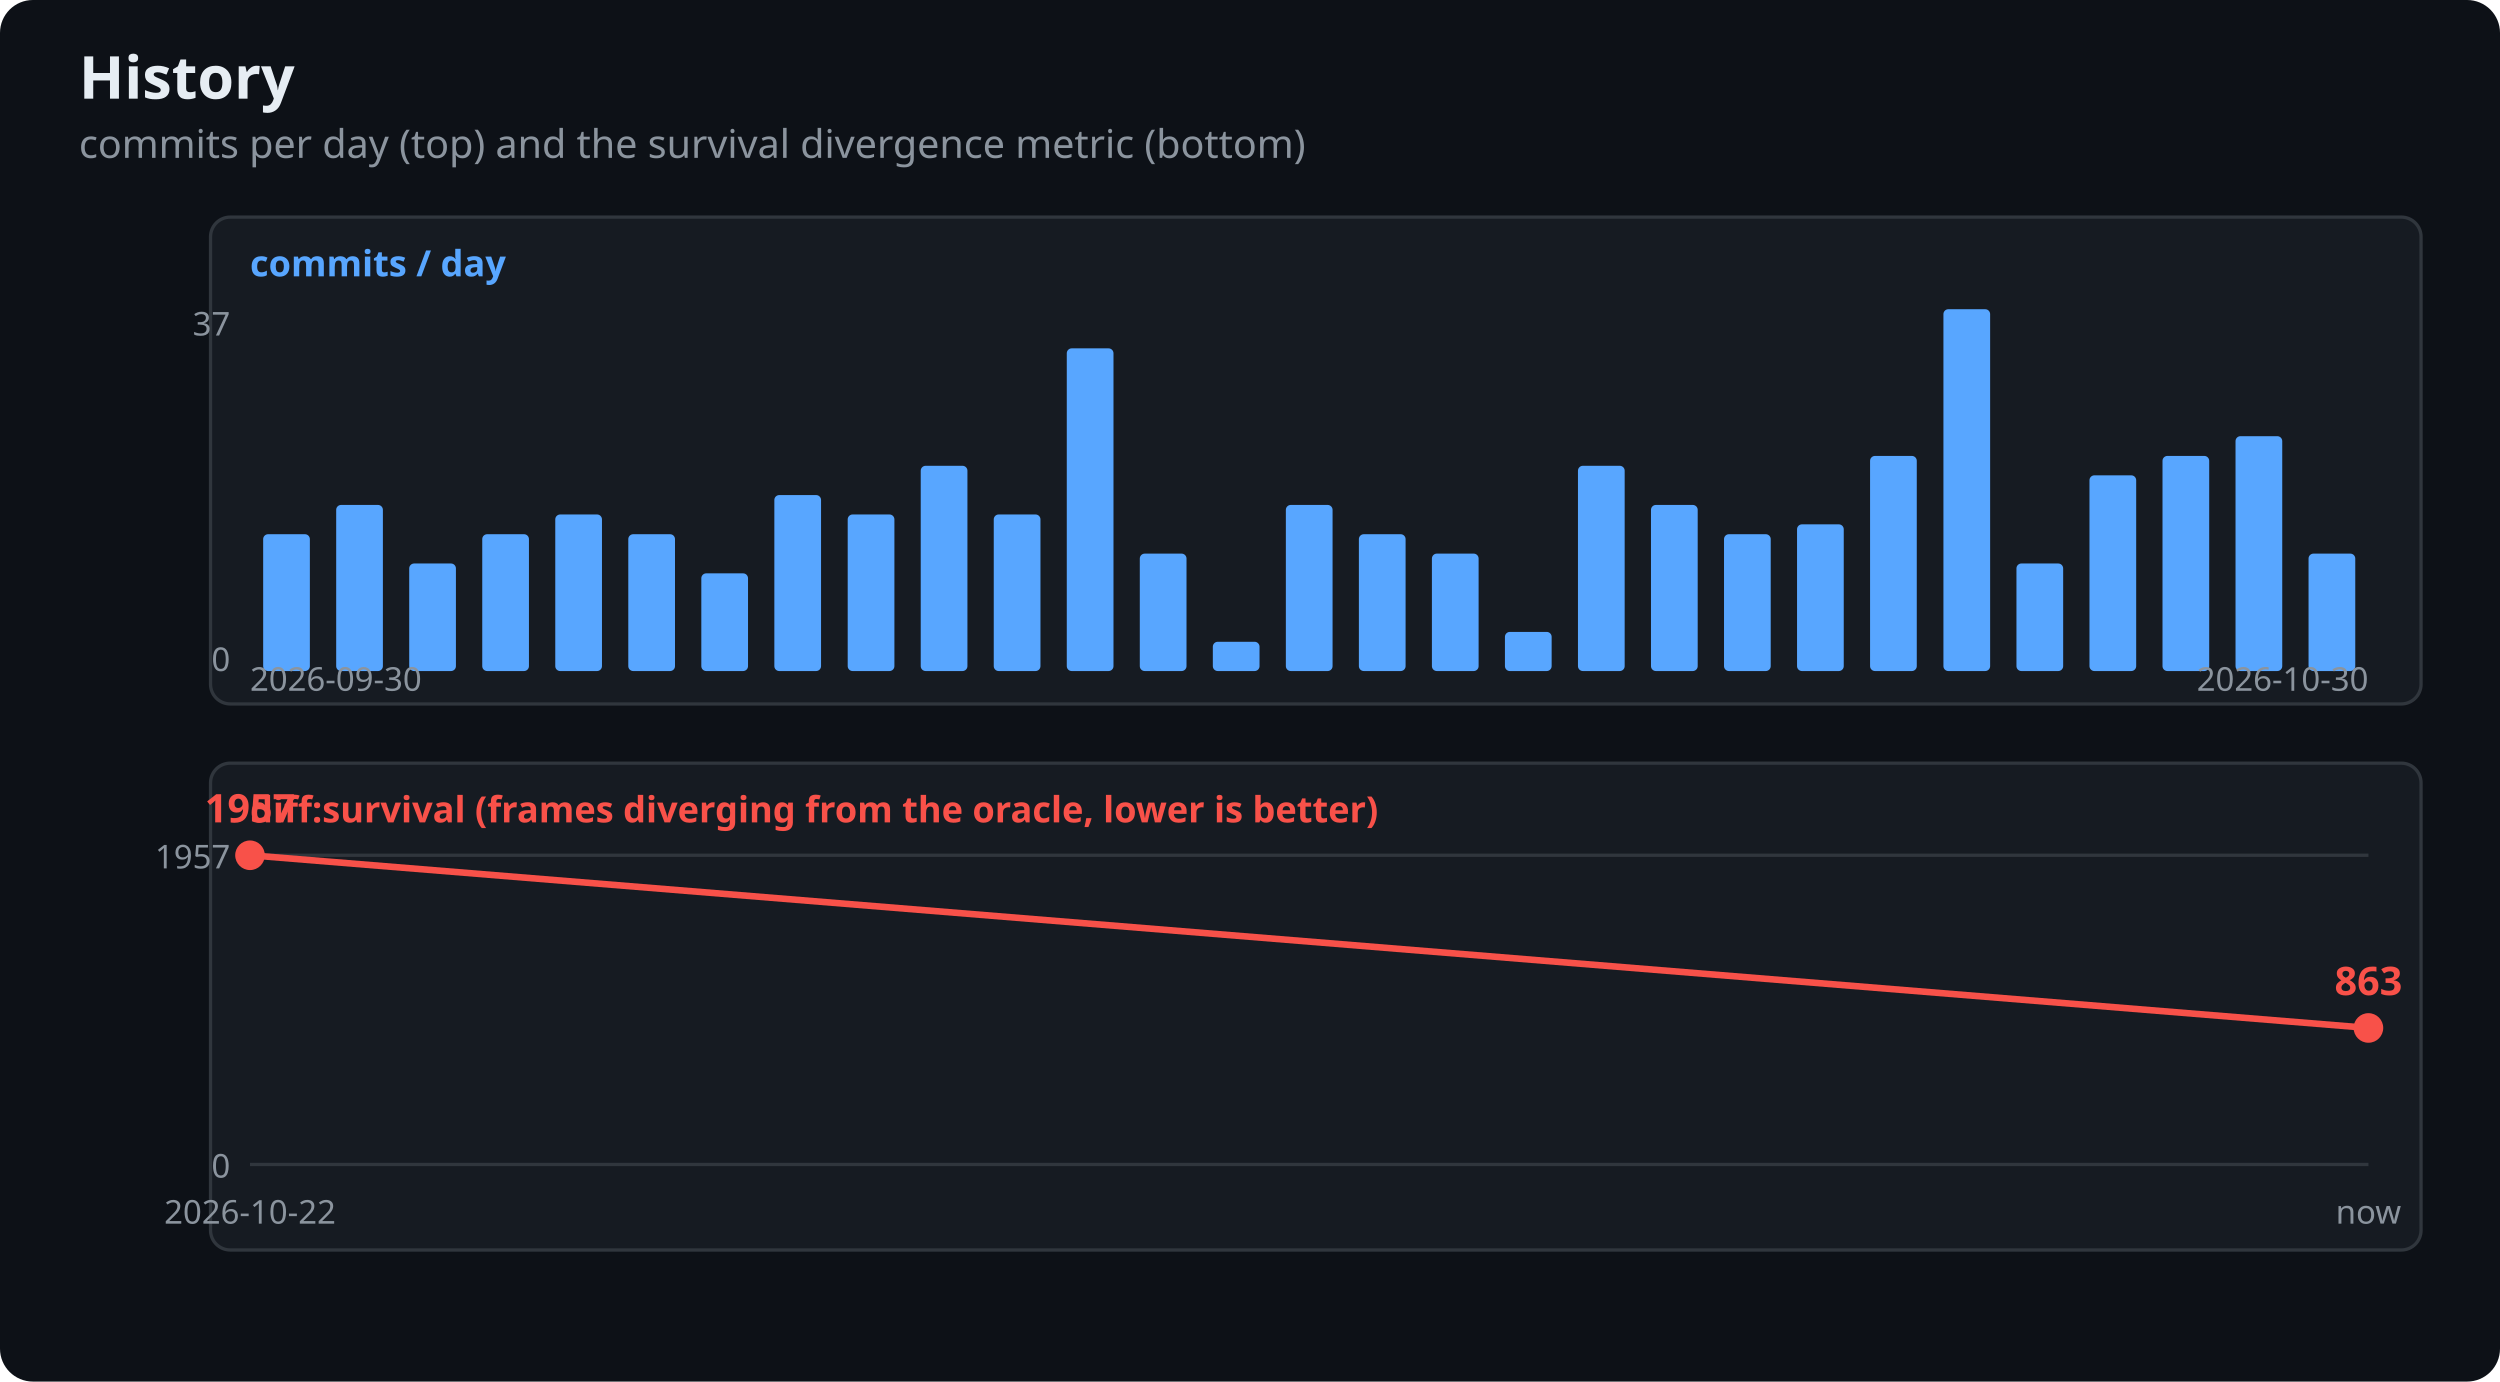
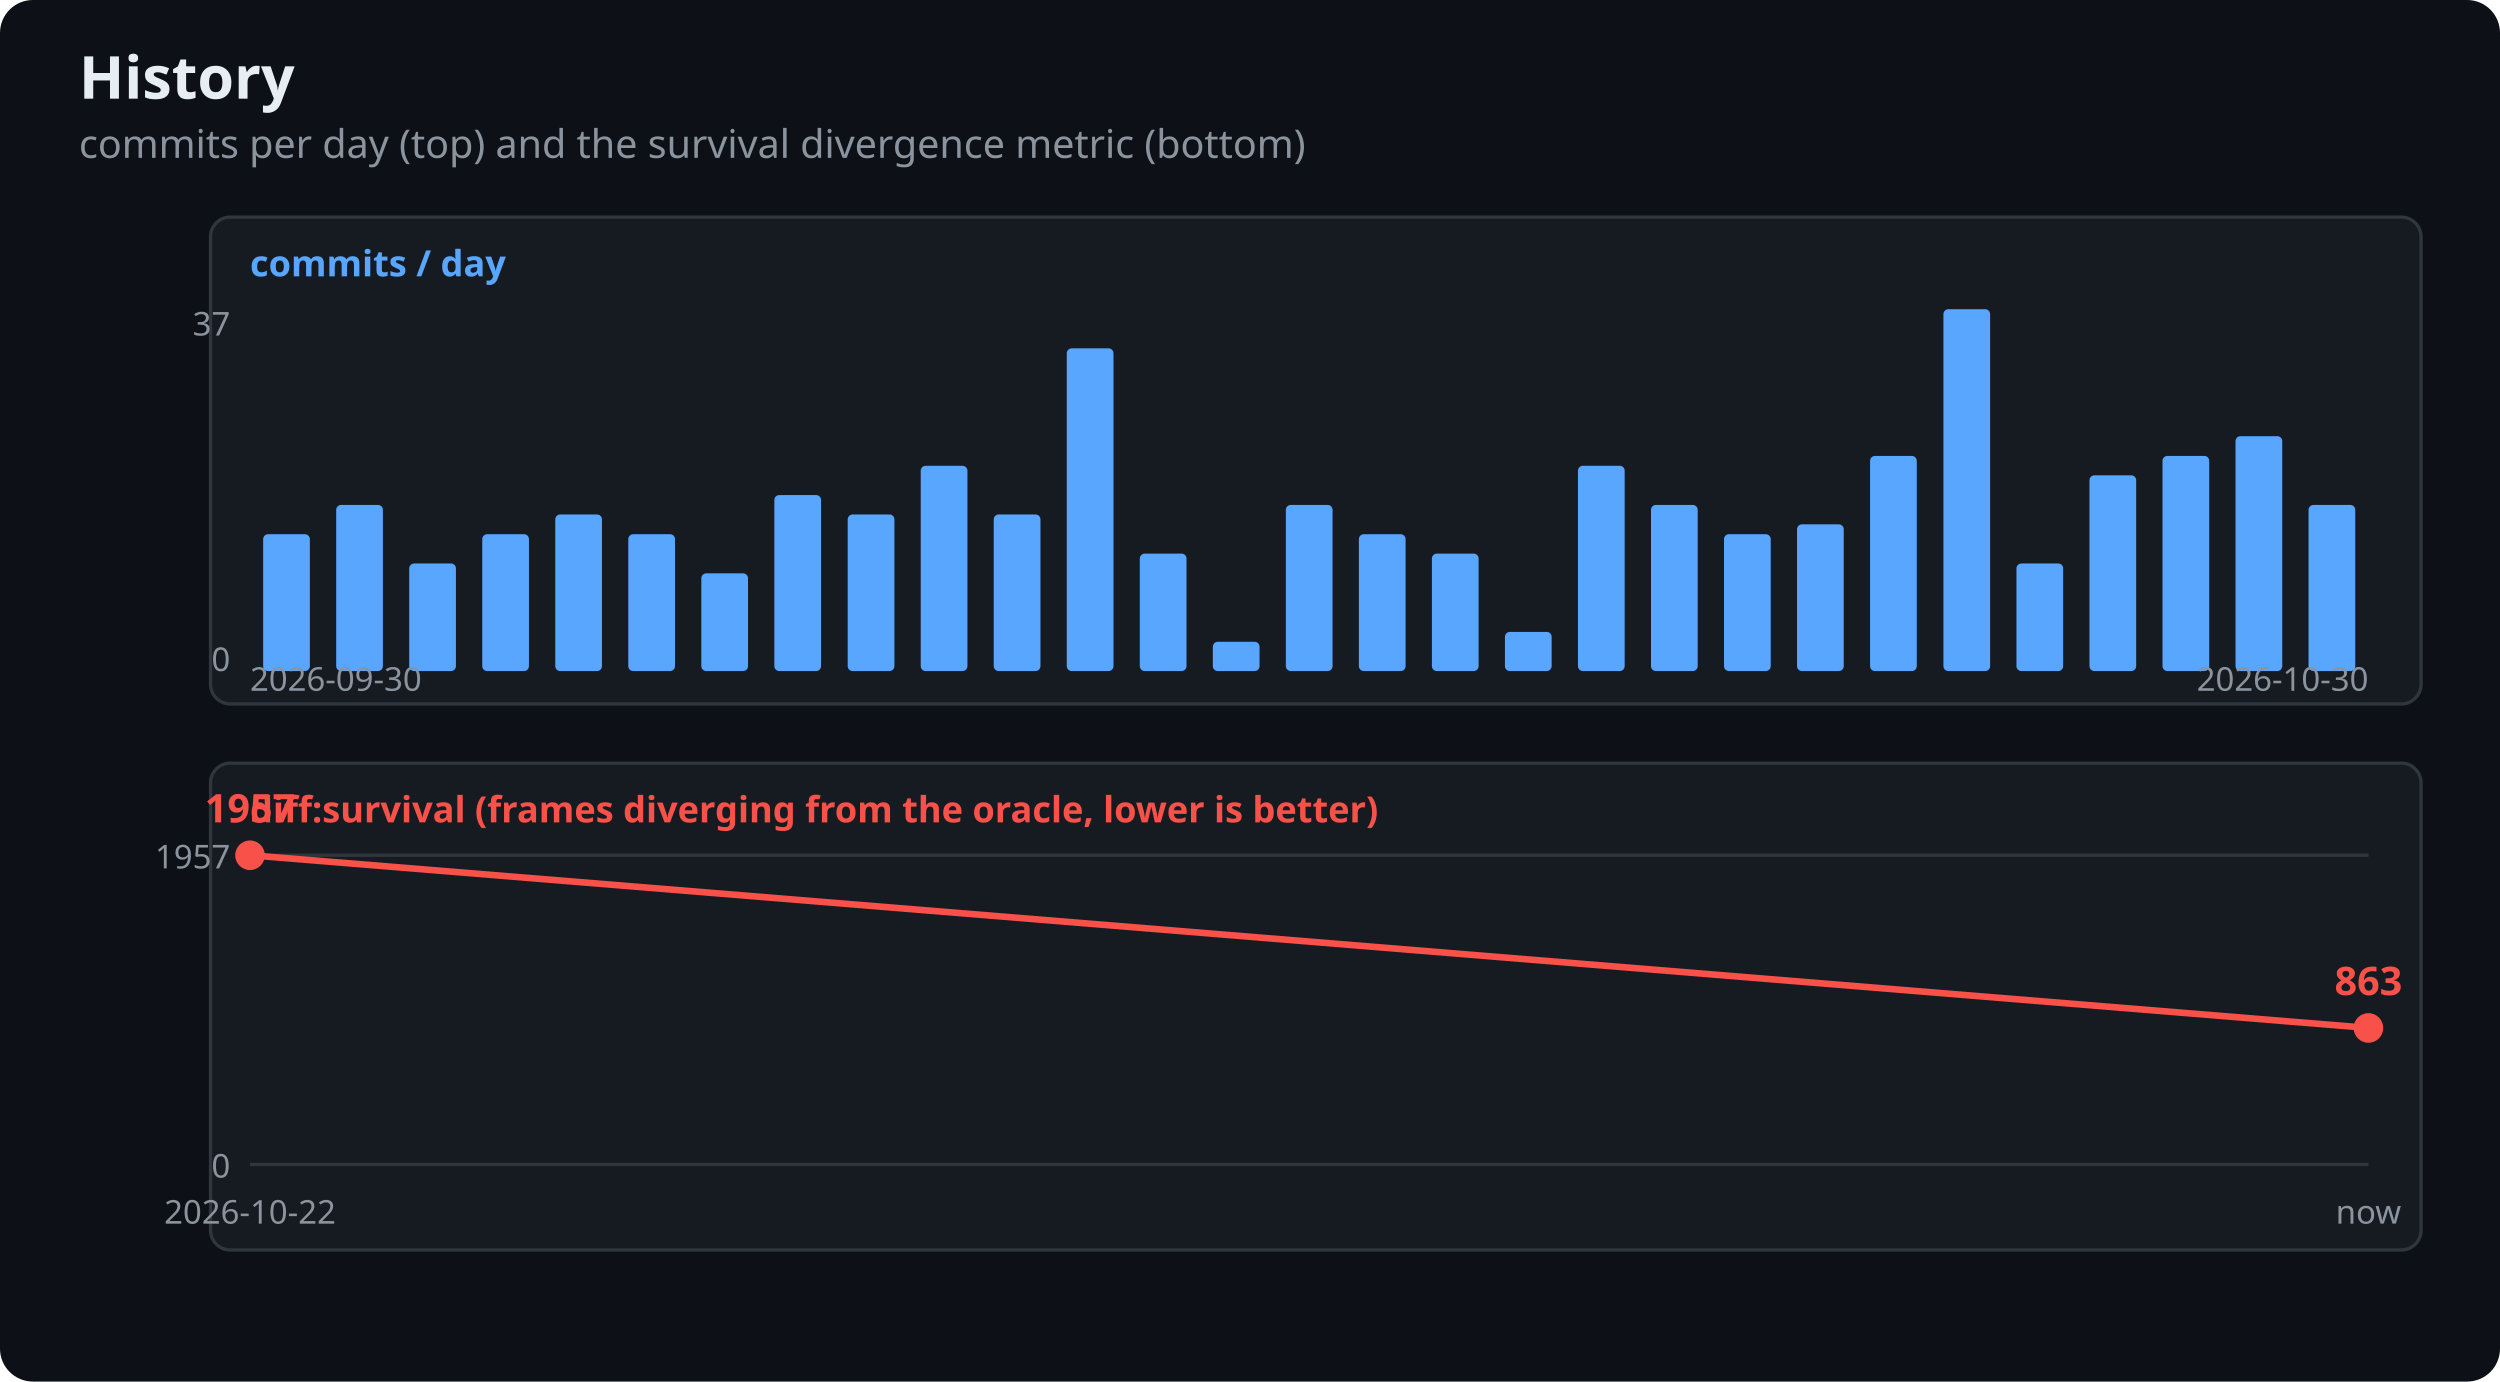
<svg xmlns="http://www.w3.org/2000/svg" width="760" height="420" viewBox="0 0 760 420" font-family="Segoe UI,Ubuntu,sans-serif">
  <rect width="760" height="420" rx="10" fill="#0d1117" />
  <text x="24" y="30" fill="#e6edf3" font-size="18" font-weight="600">History</text>
  <text x="24" y="48" fill="#8b949e" font-size="12">commits per day (top) and the survival divergence metric (bottom)</text>
  <rect x="64" y="66" width="672" height="148" fill="#161b22" stroke="#30363d" rx="6" />
  <text x="76" y="84" fill="#58a6ff" font-size="11" font-weight="600">commits / day</text>
  <rect x="80.0" y="162.4" width="14.2" height="41.6" fill="#58a6ff" rx="1.5" />
  <rect x="102.2" y="153.5" width="14.2" height="50.5" fill="#58a6ff" rx="1.5" />
  <rect x="124.4" y="171.3" width="14.2" height="32.7" fill="#58a6ff" rx="1.5" />
  <rect x="146.6" y="162.4" width="14.2" height="41.6" fill="#58a6ff" rx="1.5" />
  <rect x="168.8" y="156.4" width="14.2" height="47.6" fill="#58a6ff" rx="1.5" />
  <rect x="191.0" y="162.4" width="14.2" height="41.6" fill="#58a6ff" rx="1.5" />
  <rect x="213.2" y="174.3" width="14.2" height="29.7" fill="#58a6ff" rx="1.5" />
  <rect x="235.4" y="150.5" width="14.2" height="53.5" fill="#58a6ff" rx="1.5" />
  <rect x="257.7" y="156.4" width="14.2" height="47.6" fill="#58a6ff" rx="1.5" />
  <rect x="279.9" y="141.6" width="14.2" height="62.4" fill="#58a6ff" rx="1.5" />
  <rect x="302.1" y="156.4" width="14.2" height="47.6" fill="#58a6ff" rx="1.5" />
  <rect x="324.3" y="105.9" width="14.2" height="98.1" fill="#58a6ff" rx="1.5" />
  <rect x="346.5" y="168.3" width="14.2" height="35.7" fill="#58a6ff" rx="1.5" />
  <rect x="368.7" y="195.1" width="14.2" height="8.9" fill="#58a6ff" rx="1.5" />
  <rect x="390.9" y="153.5" width="14.2" height="50.5" fill="#58a6ff" rx="1.5" />
  <rect x="413.1" y="162.4" width="14.2" height="41.6" fill="#58a6ff" rx="1.5" />
  <rect x="435.3" y="168.3" width="14.2" height="35.7" fill="#58a6ff" rx="1.5" />
  <rect x="457.5" y="192.1" width="14.2" height="11.9" fill="#58a6ff" rx="1.5" />
  <rect x="479.7" y="141.6" width="14.2" height="62.4" fill="#58a6ff" rx="1.5" />
  <rect x="501.9" y="153.5" width="14.2" height="50.5" fill="#58a6ff" rx="1.5" />
  <rect x="524.1" y="162.4" width="14.2" height="41.6" fill="#58a6ff" rx="1.5" />
  <rect x="546.3" y="159.4" width="14.2" height="44.6" fill="#58a6ff" rx="1.5" />
  <rect x="568.5" y="138.6" width="14.2" height="65.4" fill="#58a6ff" rx="1.5" />
  <rect x="590.8" y="94.0" width="14.2" height="110.0" fill="#58a6ff" rx="1.5" />
  <rect x="613.0" y="171.3" width="14.2" height="32.7" fill="#58a6ff" rx="1.5" />
  <rect x="635.2" y="144.5" width="14.2" height="59.5" fill="#58a6ff" rx="1.5" />
  <rect x="657.4" y="138.6" width="14.2" height="65.4" fill="#58a6ff" rx="1.5" />
  <rect x="679.6" y="132.6" width="14.2" height="71.4" fill="#58a6ff" rx="1.5" />
-   <rect x="701.8" y="168.3" width="14.2" height="35.7" fill="#58a6ff" rx="1.5" />
+   <rect x="701.8" y="153.5" width="14.2" height="50.5" fill="#58a6ff" rx="1.5" />
  <text x="70" y="102" fill="#8b949e" font-size="10" text-anchor="end">37</text>
  <text x="70" y="204" fill="#8b949e" font-size="10" text-anchor="end">0</text>
  <text x="76" y="210" fill="#8b949e" font-size="10">2026-09-30</text>
  <text x="720" y="210" fill="#8b949e" font-size="10" text-anchor="end">2026-10-30</text>
  <rect x="64" y="232" width="672" height="148" fill="#161b22" stroke="#30363d" rx="6" />
  <text x="76" y="250" fill="#f85149" font-size="11" font-weight="600">diff:survival (frames diverging from the oracle, lower is better)</text>
  <line x1="76" y1="354.0" x2="720" y2="354.0" stroke="#30363d" stroke-width="1" />
  <text x="70" y="358.0" fill="#8b949e" font-size="10" text-anchor="end">0</text>
  <line x1="76" y1="260.0" x2="720" y2="260.0" stroke="#30363d" stroke-width="1" />
  <text x="70" y="264.0" fill="#8b949e" font-size="10" text-anchor="end">1957</text>
  <circle cx="76.0" cy="260.0" r="4.5" fill="#f85149" />
  <text x="76.0" y="250.0" fill="#f85149" font-size="12" font-weight="600" text-anchor="middle">1957</text>
  <text x="76.0" y="372" fill="#8b949e" font-size="10" text-anchor="middle">2026-10-22</text>
  <circle cx="720.0" cy="312.5" r="4.5" fill="#f85149" />
  <text x="720.0" y="302.5" fill="#f85149" font-size="12" font-weight="600" text-anchor="middle">863</text>
  <text x="720.0" y="372" fill="#8b949e" font-size="10" text-anchor="middle">now</text>
  <polyline points="76.0,260.0 720.0,312.5" fill="none" stroke="#f85149" stroke-width="2" />
</svg>
